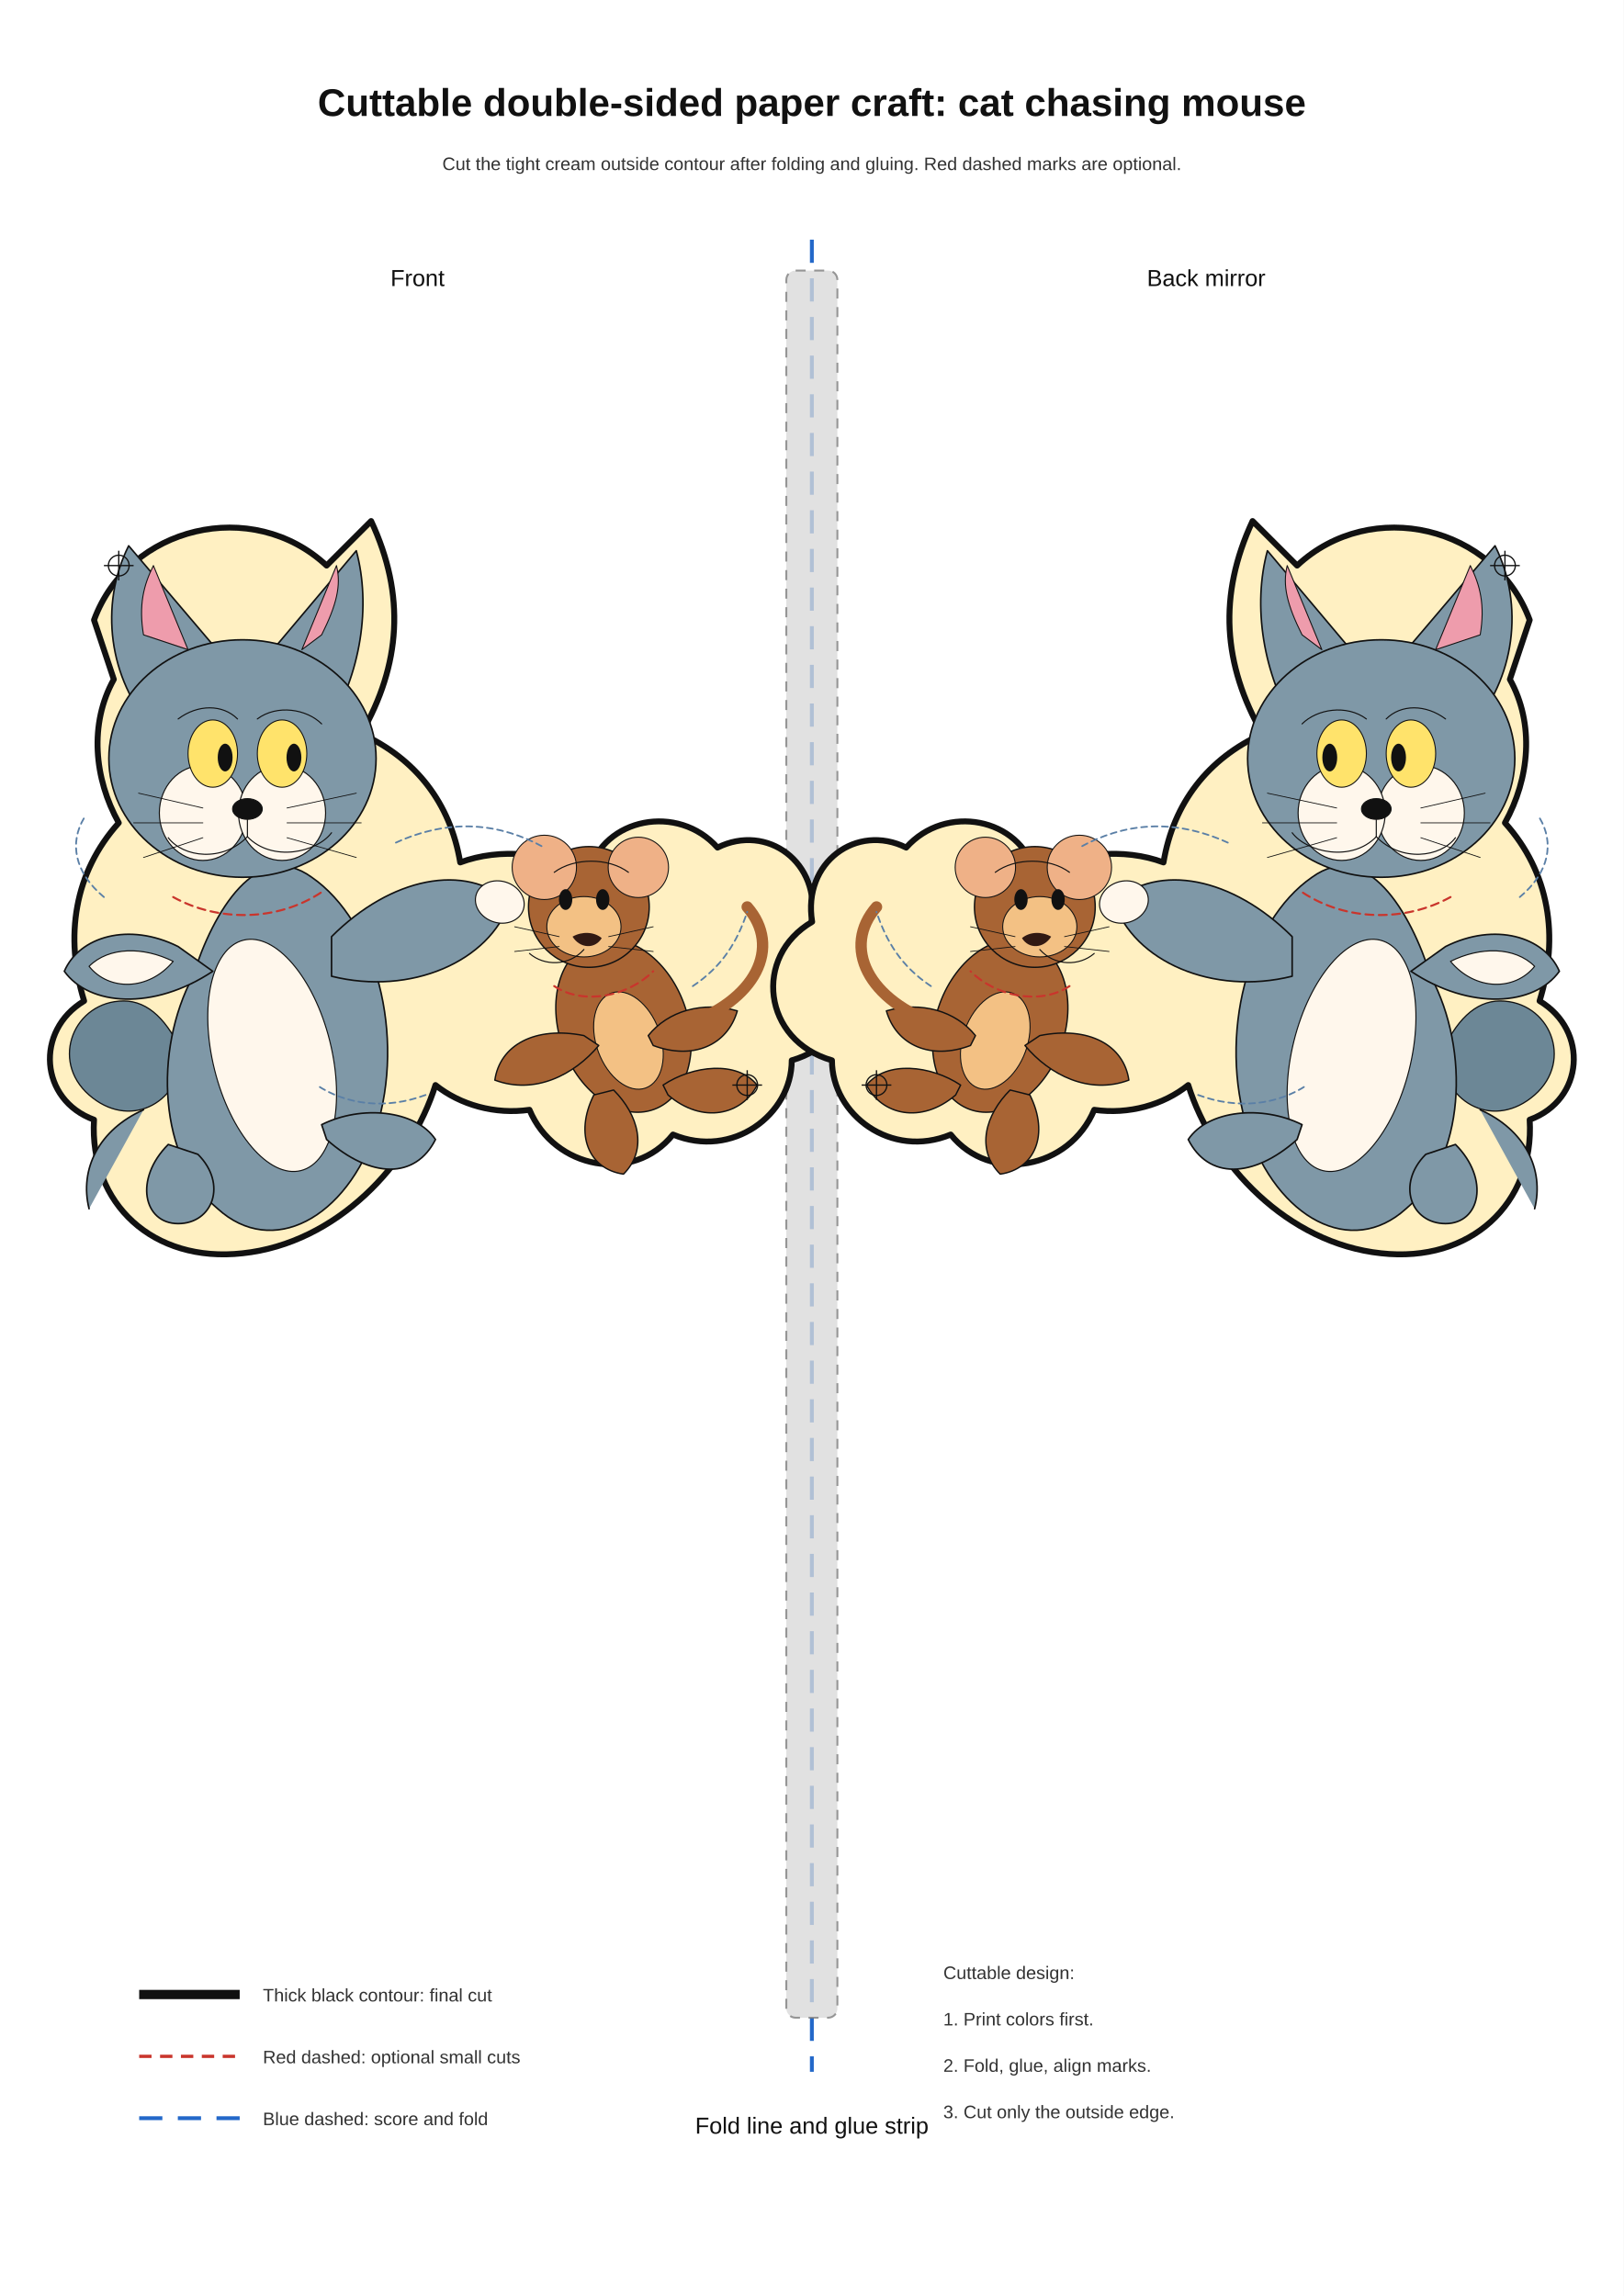
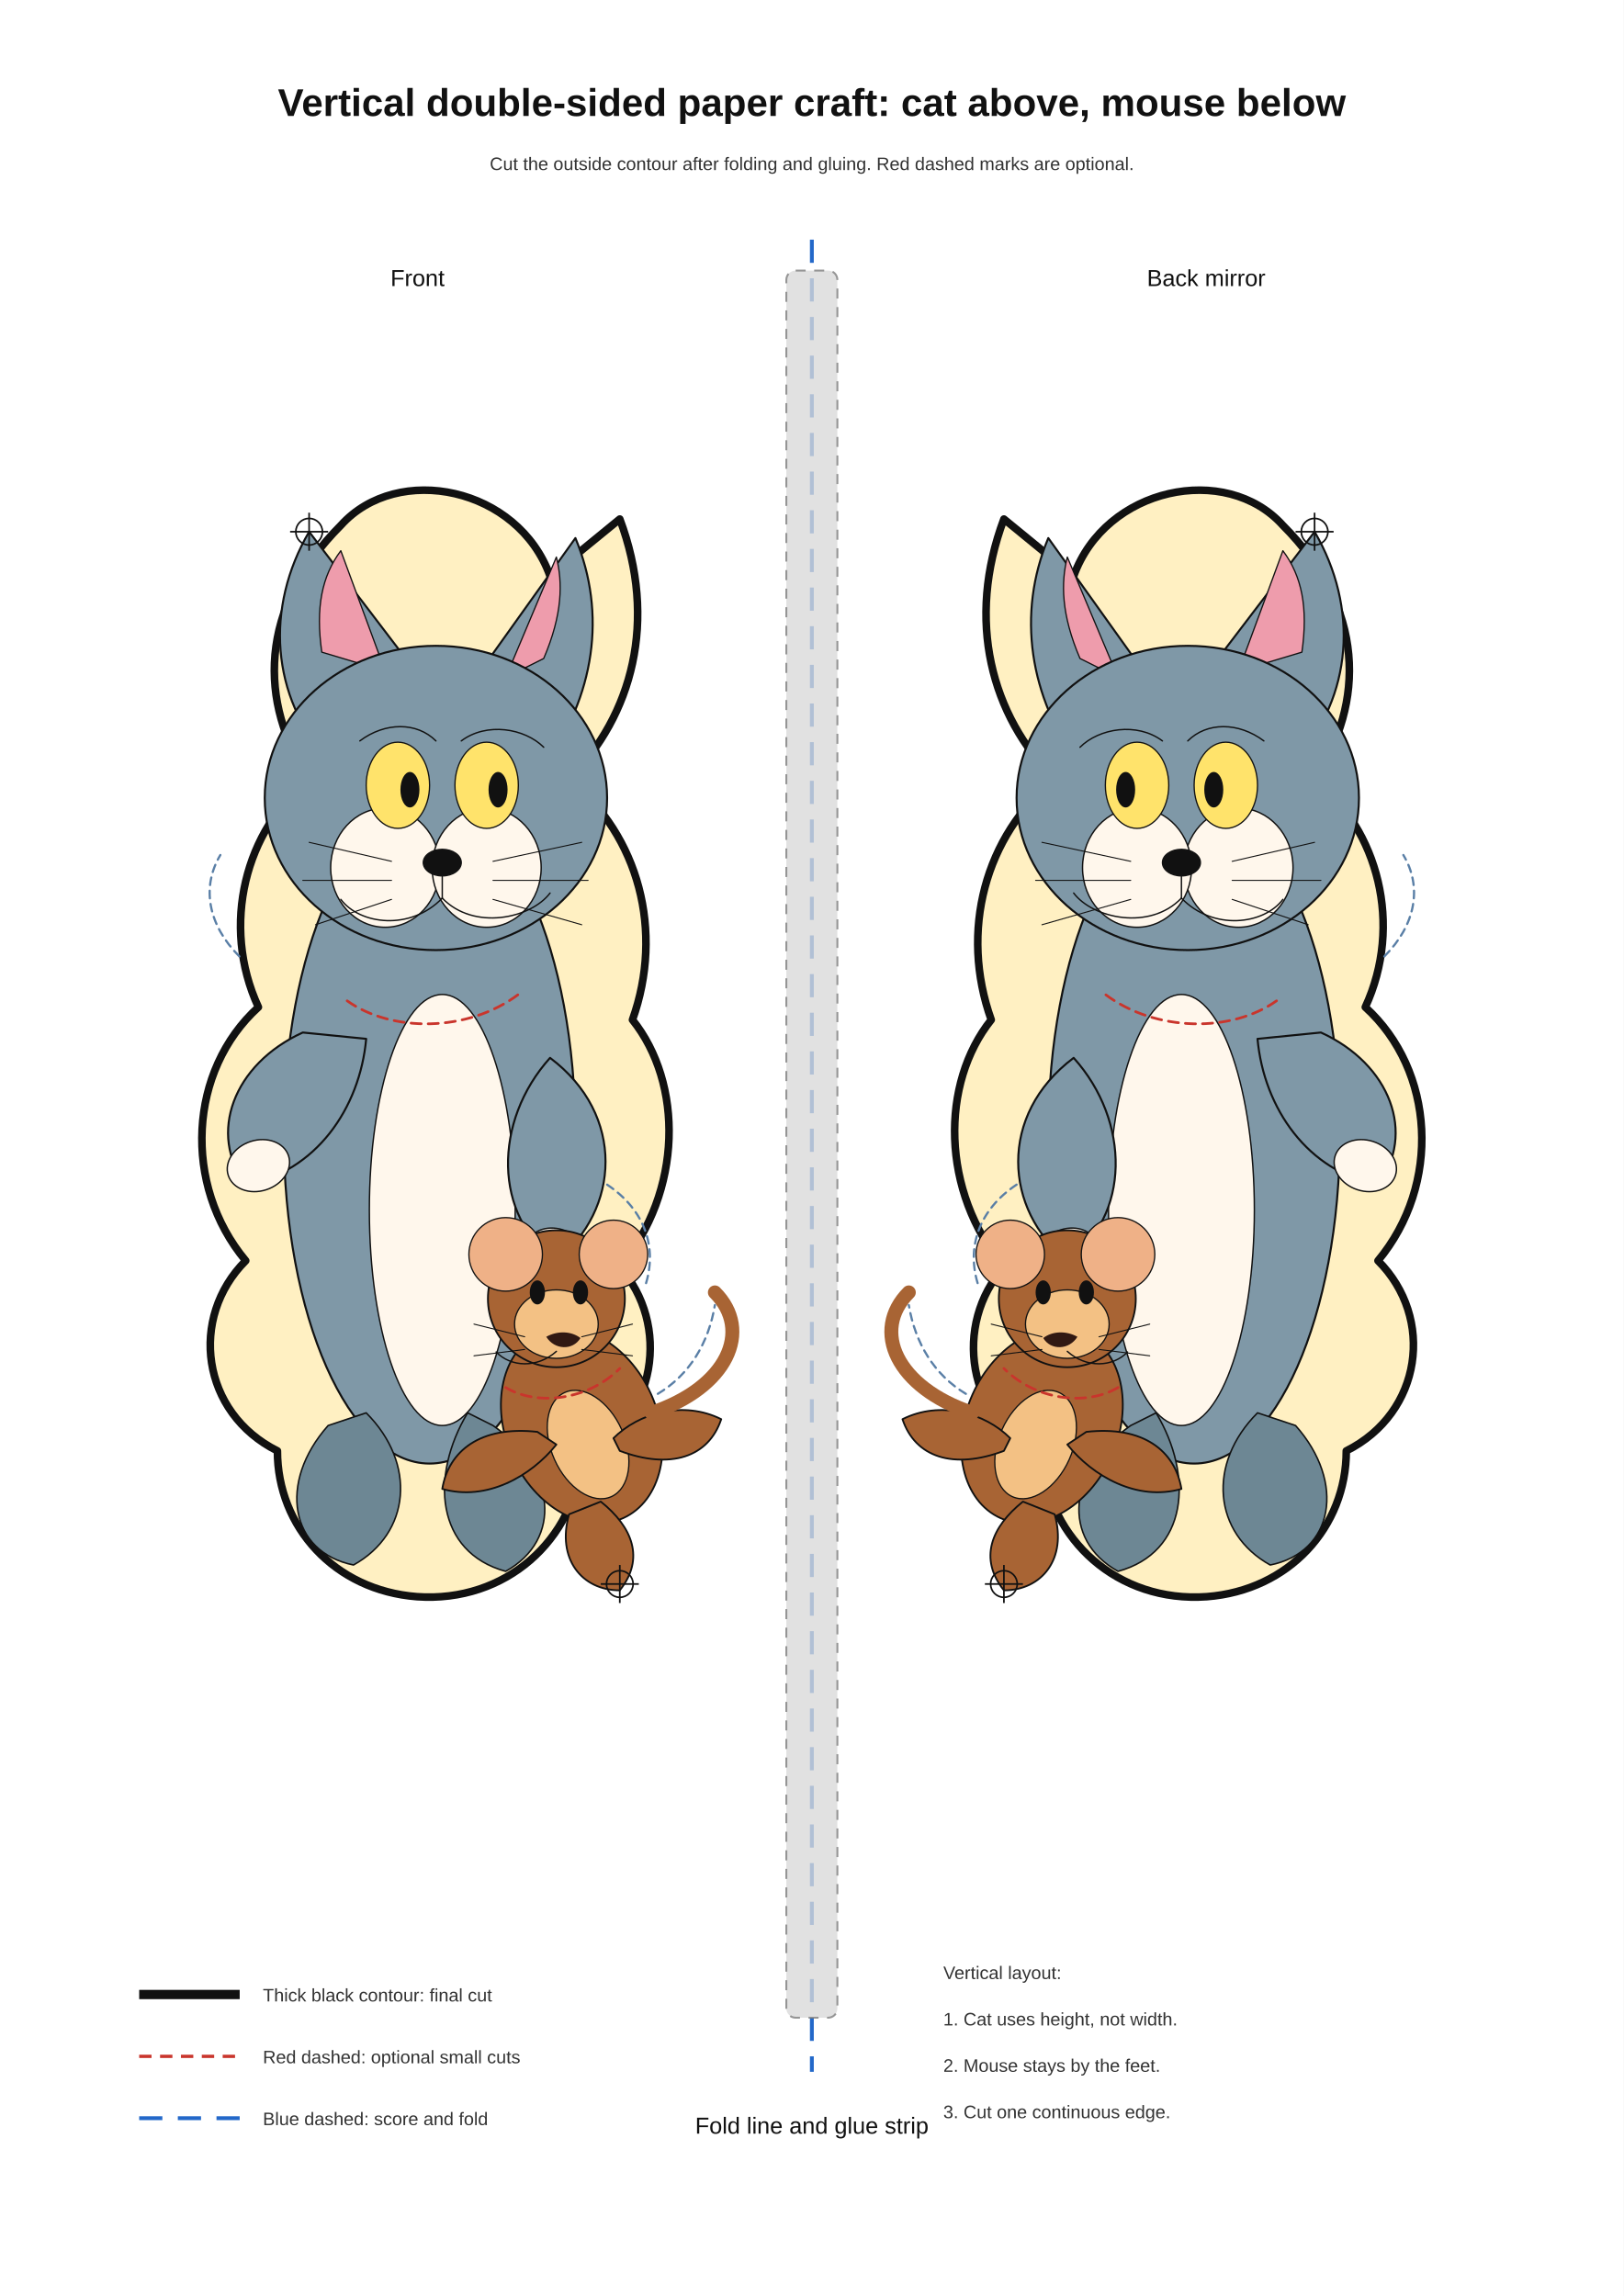
<svg xmlns="http://www.w3.org/2000/svg" width="210mm" height="297mm" viewBox="0 0 210 297" role="img" aria-labelledby="title desc">
  <defs>
    <style>
      .page { fill: #fff; }
      .headline { font: 700 5px Arial, sans-serif; fill: #111; }
      .label { font: 3px Arial, sans-serif; fill: #111; }
      .tiny { font: 2.35px Arial, sans-serif; fill: #333; }
      .backing { fill: #fff0c2; stroke: #111; stroke-width: 1.2; stroke-linejoin: round; stroke-linecap: round; }
      .cat { fill: #7f98a7; stroke: #111; stroke-width: 0.32; stroke-linejoin: round; stroke-linecap: round; }
-       .cat-dark { fill: #6c8796; stroke: #111; stroke-width: 0.25; stroke-linejoin: round; stroke-linecap: round; }
+       .cat-dark { fill: #6d8794; stroke: #111; stroke-width: 0.24; stroke-linejoin: round; stroke-linecap: round; }
      .cat-light { fill: #fff7ec; stroke: #111; stroke-width: 0.22; stroke-linejoin: round; stroke-linecap: round; }
      .cat-ear { fill: #ee9cac; stroke: #111; stroke-width: 0.2; stroke-linejoin: round; }
      .cat-eye { fill: #ffe36b; stroke: #111; stroke-width: 0.2; }
      .mouse { fill: #a86434; stroke: #111; stroke-width: 0.28; stroke-linejoin: round; stroke-linecap: round; }
      .mouse-light { fill: #f3c184; stroke: #111; stroke-width: 0.2; stroke-linejoin: round; stroke-linecap: round; }
      .mouse-ear { fill: #efb187; stroke: #111; stroke-width: 0.2; }
      .line { fill: none; stroke: #111; stroke-width: 0.22; stroke-linecap: round; stroke-linejoin: round; }
      .thin { fill: none; stroke: #111; stroke-width: 0.16; stroke-linecap: round; }
      .motion { fill: none; stroke: #5a7fa6; stroke-width: 0.35; stroke-linecap: round; stroke-dasharray: 1.2 0.9; }
      .optional { fill: none; stroke: #c9352c; stroke-width: 0.42; stroke-linecap: round; stroke-linejoin: round; stroke-dasharray: 1.6 1.1; }
      .fold { fill: none; stroke: #2368c9; stroke-width: 0.5; stroke-dasharray: 3 2; }
      .glue { fill: #d9d9d9; stroke: #777; stroke-width: 0.25; stroke-dasharray: 1.3 1.1; opacity: 0.78; }
      .mark { fill: none; stroke: #111; stroke-width: 0.26; }
    </style>
    <g id="registration-mark">
      <circle class="mark" cx="0" cy="0" r="2.1" />
      <path class="mark" d="M-3 0H3M0 -3V3" />
    </g>
-     <g id="chase-cutout">
-       <path class="backing" d="         M19 55         C26 36 51 30 66 44         L75 35         C82 50 81 64 73 78         C84 83 91 92 93 104         C101 101 111 102 119 106         C122 95 137 92 145 101         C155 96 166 104 164 116         C176 123 174 140 160 144         C160 155 148 164 136 159         C128 169 112 166 107 154         C100 155 93 153 88 149         C83 165 68 181 49 183         C31 185 18 173 19 156         C8 152 7 138 17 132         C13 119 15 106 24 96         C19 87 18 76 23 67         Z" />
-       <path class="cat-dark" d="M25 132C15 132 10 144 18 151C26 158 36 153 37 143C34 136 30 132 25 132Z" />
-       <path class="cat" d="M39 127C31 142 32 164 44 174C55 184 70 176 76 158C82 139 76 116 63 107C52 99 43 114 39 127Z" />
-       <ellipse class="cat-light" cx="55" cy="143" rx="12" ry="24" transform="rotate(-14 55 143)" />
-       <path class="cat" d="M67 119C79 107 94 104 103 112C99 124 83 131 67 127Z" />
-       <ellipse class="cat-light" cx="101" cy="112" rx="5.0" ry="4.2" transform="rotate(18 101 112)" />
-       <path class="cat" d="M36 121C26 116 16 119 13 126C18 133 31 134 43 126Z" />
-       <path class="cat-light" d="M18 125C22 121 29 121 35 124C30 130 22 130 18 125Z" />
-       <path class="cat" d="M34 161C27 168 29 177 36 177C43 177 46 169 40 163Z" />
-       <path class="cat" d="M66 160C75 168 84 168 88 160C84 154 73 153 65 157Z" />
-       <path class="cat" d="M29 154C20 158 16 166 18 174" fill="none" stroke="#7f98a7" stroke-width="2.5" />
-       <path class="cat" d="M31 77C22 67 20 52 26 40L43 60Z" />
-       <path class="cat-ear" d="M29 58C28 52 29 48 31 44L38 61Z" />
-       <path class="cat" d="M66 77C73 66 75 52 72 41L56 60Z" />
-       <path class="cat-ear" d="M65 58C68 52 69 48 68 44L61 61Z" />
-       <ellipse class="cat" cx="49" cy="83" rx="27" ry="24" />
-       <ellipse class="cat-light" cx="41" cy="94" rx="8.8" ry="9.6" />
-       <ellipse class="cat-light" cx="57" cy="94" rx="8.8" ry="9.6" />
-       <ellipse class="cat-eye" cx="43" cy="82" rx="5.0" ry="6.8" />
-       <ellipse class="cat-eye" cx="57" cy="82" rx="5.0" ry="6.8" />
-       <ellipse cx="45.5" cy="82.8" rx="1.5" ry="2.8" fill="#111" />
-       <ellipse cx="59.4" cy="82.8" rx="1.5" ry="2.8" fill="#111" />
-       <ellipse cx="50" cy="93.2" rx="3.0" ry="2.1" fill="#111" stroke="#111" stroke-width="0.2" />
-       <path class="line" d="M50 95.4V98.8" />
-       <path class="line" d="M50 98.8C45 104 37 103 34 99" />
-       <path class="line" d="M50 98.8C55 104 64 102 67 98" />
-       <path class="line" d="M36 75C40 72 45 72 48 75M52 75C56 72 62 73 65 76" />
-       <path class="thin" d="M41 93L28 90M41 96L27 96M41 99L29 103" />
-       <path class="thin" d="M58 93L72 90M58 96L73 96M58 99L72 103" />
-       <ellipse class="mouse" cx="126" cy="137" rx="13" ry="18" transform="rotate(-20 126 137)" />
-       <ellipse class="mouse-light" cx="127" cy="140" rx="6.5" ry="10.2" transform="rotate(-20 127 140)" />
-       <circle class="mouse" cx="119" cy="113" r="12.2" />
-       <circle class="mouse-ear" cx="110" cy="105" r="6.5" />
-       <circle class="mouse-ear" cx="129" cy="105" r="6.1" />
-       <ellipse class="mouse-light" cx="118" cy="117" rx="7.5" ry="6.1" />
-       <ellipse cx="114.3" cy="111.5" rx="1.35" ry="2.1" fill="#111" />
-       <ellipse cx="121.8" cy="111.5" rx="1.35" ry="2.1" fill="#111" />
-       <path d="M115.7 119C117.6 117.9 120.1 118.0 121.6 119.3C120.2 121.6 117.2 121.4 115.7 119Z" fill="#311913" />
-       <path class="line" d="M118 121.6C115 125 110 125 107 122.4" />
-       <path class="mouse" d="M118 139C108 137 101 141 100 148C108 151 116 147 121 141Z" />
-       <path class="mouse" d="M132 141C140 144 147 141 149 134C142 132 135 134 131 139Z" />
-       <path class="mouse" d="M120 151C116 159 119 166 126 167C131 162 129 155 124 150Z" />
-       <path class="mouse" d="M135 151C142 157 150 155 153 149C149 144 140 145 134 149Z" />
-       <path d="M138 137C153 132 158 121 151 113" fill="none" stroke="#a86434" stroke-width="2.3" stroke-linecap="round" />
-       <path class="line" d="M112 106C116 103 123 103 127 106" />
-       <path class="thin" d="M113 119L104 117M113 121L104 122M123 119L132 117M123 121L132 122" />
-       <path class="motion" d="M21 111C15 106 14 100 17 95" />
-       <path class="motion" d="M80 100C91 95 101 96 110 101" />
-       <path class="motion" d="M86 151C78 154 70 153 64 149" />
-       <path class="motion" d="M140 129C146 125 149 120 151 114" />
-       <path class="optional" d="M35 111C44 116 56 116 65 110" />
-       <path class="optional" d="M112 129C118 133 127 131 132 126" />
-       <use href="#registration-mark" x="24" y="44" />
-       <use href="#registration-mark" x="151" y="149" />
+     <g id="vertical-chase">
+       <path class="backing" d="         M44 28         C53 18 72 22 77 36         L88 27         C94 43 90 58 80 68         C91 77 95 92 90 106         C98 116 98 133 88 145         C96 154 94 169 82 175         C81 188 70 198 56 197         C43 196 34 186 34 174         C22 168 20 153 29 144         C19 132 20 114 31 104         C25 91 29 76 39 68         C31 56 31 41 44 28         Z" />
+       <ellipse class="cat" cx="58" cy="124" rx="23" ry="52" />
+       <ellipse class="cat-light" cx="60" cy="136" rx="11.5" ry="34" />
+       <path class="cat" d="M38 108C27 113 23 124 29 132C40 130 47 120 48 109Z" />
+       <ellipse class="cat-light" cx="31" cy="129" rx="5.0" ry="4.0" transform="rotate(-18 31 129)" />
+       <path class="cat" d="M77 112C89 121 88 136 78 144C68 137 68 122 77 112Z" />
+       <ellipse class="cat-light" cx="78" cy="143" rx="5.0" ry="4.0" transform="rotate(22 78 143)" />
+       <path class="cat-dark" d="M42 170C34 179 36 190 46 192C55 187 56 176 48 168Z" />
+       <path class="cat-dark" d="M68 170C78 177 79 188 70 193C59 190 58 178 64 168Z" />
+       <path class="cat" d="M81 150C88 157 90 166 85 174" fill="none" stroke="#7f98a7" stroke-width="2.6" />
+       <path class="cat" d="M42 65C33 55 32 41 39 29L55 50Z" />
+       <path class="cat-ear" d="M41 48C40 41 41 36 44 32L51 51Z" />
+       <path class="cat" d="M76 66C84 55 86 42 81 30L66 51Z" />
+       <path class="cat-ear" d="M76 49C79 42 79 37 78 33L70 52Z" />
+       <ellipse class="cat" cx="59" cy="71" rx="27" ry="24" />
+       <ellipse class="cat-light" cx="51" cy="82" rx="8.6" ry="9.4" />
+       <ellipse class="cat-light" cx="67" cy="82" rx="8.6" ry="9.4" />
+       <ellipse class="cat-eye" cx="53" cy="69" rx="5.0" ry="6.8" />
+       <ellipse class="cat-eye" cx="67" cy="69" rx="5.0" ry="6.8" />
+       <ellipse cx="54.9" cy="69.7" rx="1.5" ry="2.8" fill="#111" />
+       <ellipse cx="68.8" cy="69.7" rx="1.5" ry="2.8" fill="#111" />
+       <ellipse cx="60" cy="81.2" rx="3.0" ry="2.1" fill="#111" stroke="#111" stroke-width="0.2" />
+       <path class="line" d="M60 83.4V86.8" />
+       <path class="line" d="M60 86.8C55 92 47 91 44 87" />
+       <path class="line" d="M60 86.8C65 92 74 90 77 86" />
+       <path class="line" d="M47 62C51 59 56 59 59 62M63 62C67 59 73 60 76 63" />
+       <path class="thin" d="M52 81L39 78M52 84L38 84M52 87L40 91" />
+       <path class="thin" d="M68 81L82 78M68 84L83 84M68 87L82 91" />
+       <ellipse class="mouse" cx="82" cy="170" rx="12" ry="16" transform="rotate(-24 82 170)" />
+       <ellipse class="mouse-light" cx="83" cy="173" rx="5.8" ry="9.0" transform="rotate(-24 83 173)" />
+       <circle class="mouse" cx="78" cy="150" r="10.8" />
+       <circle class="mouse-ear" cx="70" cy="143" r="5.8" />
+       <circle class="mouse-ear" cx="87" cy="143" r="5.4" />
+       <ellipse class="mouse-light" cx="78" cy="154" rx="6.6" ry="5.4" />
+       <ellipse cx="75" cy="149" rx="1.2" ry="1.9" fill="#111" />
+       <ellipse cx="81.8" cy="149" rx="1.2" ry="1.9" fill="#111" />
+       <path d="M76.4 156C78.2 155 80.4 155.1 81.8 156.2C80.6 158.2 77.7 158.1 76.4 156Z" fill="#311913" />
+       <path class="line" d="M78 158.3C75 161 70.8 160.8 68.5 158.4" />
+       <path class="mouse" d="M75 171C66 170 61 174 60 180C67 182 74 178 78 173Z" />
+       <path class="mouse" d="M88 174C96 177 102 175 104 169C98 166 91 168 87 172Z" />
+       <path class="mouse" d="M80 184C78 191 82 196 88 196C92 191 90 186 85 182Z" />
+       <path d="M93 168C105 164 109 155 103 149" fill="none" stroke="#a86434" stroke-width="2.2" stroke-linecap="round" />
+       <path class="thin" d="M73 156L65 154M73 158L65 159M82 156L90 154M82 158L90 159" />
+       <path class="motion" d="M28 96C23 91 22 85 25 80" />
+       <path class="motion" d="M86 132C92 136 94 142 92 148" />
+       <path class="motion" d="M94 165C99 162 102 157 103 151" />
+       <path class="optional" d="M45 103C52 108 64 108 72 102" />
+       <path class="optional" d="M70 164C75 167 83 166 88 161" />
+       <use href="#registration-mark" x="39" y="29" />
+       <use href="#registration-mark" x="88" y="195" />
    </g>
  </defs>
  <rect class="page" x="0" y="0" width="210" height="297" />
-   <text class="headline" x="105" y="15" text-anchor="middle">Cuttable double-sided paper craft: cat chasing mouse</text>
-   <text class="tiny" x="105" y="22" text-anchor="middle">Cut the tight cream outside contour after folding and gluing. Red dashed marks are optional.</text>
+   <text class="headline" x="105" y="15" text-anchor="middle">Vertical double-sided paper craft: cat above, mouse below</text>
+   <text class="tiny" x="105" y="22" text-anchor="middle">Cut the outside contour after folding and gluing. Red dashed marks are optional.</text>
  <line class="fold" x1="105" y1="31" x2="105" y2="268" />
  <rect class="glue" x="101.7" y="35" width="6.6" height="226" rx="1.2" />
  <text class="label" x="105" y="276" text-anchor="middle">Fold line and glue strip</text>
  <text class="label" x="54" y="37" text-anchor="middle">Front</text>
  <text class="label" x="156" y="37" text-anchor="middle">Back mirror</text>
-   <use href="#chase-cutout" transform="translate(0 45) scale(0.64)" />
-   <use href="#chase-cutout" transform="translate(210 0) scale(-1 1) translate(0 45) scale(0.64)" />
+   <use href="#vertical-chase" transform="translate(8 45) scale(0.82)" />
+   <use href="#vertical-chase" transform="translate(210 0) scale(-1 1) translate(8 45) scale(0.82)" />
  <g transform="translate(18 258)">
    <line x1="0" y1="0" x2="13" y2="0" stroke="#111" stroke-width="1.2" />
    <text class="tiny" x="16" y="0.9">Thick black contour: final cut</text>
    <line x1="0" y1="8" x2="13" y2="8" stroke="#c9352c" stroke-width="0.42" stroke-dasharray="1.6 1.1" />
    <text class="tiny" x="16" y="8.9">Red dashed: optional small cuts</text>
    <line x1="0" y1="16" x2="13" y2="16" stroke="#2368c9" stroke-width="0.5" stroke-dasharray="3 2" />
    <text class="tiny" x="16" y="16.9">Blue dashed: score and fold</text>
  </g>
  <g transform="translate(122 256)">
-     <text class="tiny" x="0" y="0">Cuttable design:</text>
-     <text class="tiny" x="0" y="6">1. Print colors first.</text>
-     <text class="tiny" x="0" y="12">2. Fold, glue, align marks.</text>
-     <text class="tiny" x="0" y="18">3. Cut only the outside edge.</text>
+     <text class="tiny" x="0" y="0">Vertical layout:</text>
+     <text class="tiny" x="0" y="6">1. Cat uses height, not width.</text>
+     <text class="tiny" x="0" y="12">2. Mouse stays by the feet.</text>
+     <text class="tiny" x="0" y="18">3. Cut one continuous edge.</text>
  </g>
</svg>
